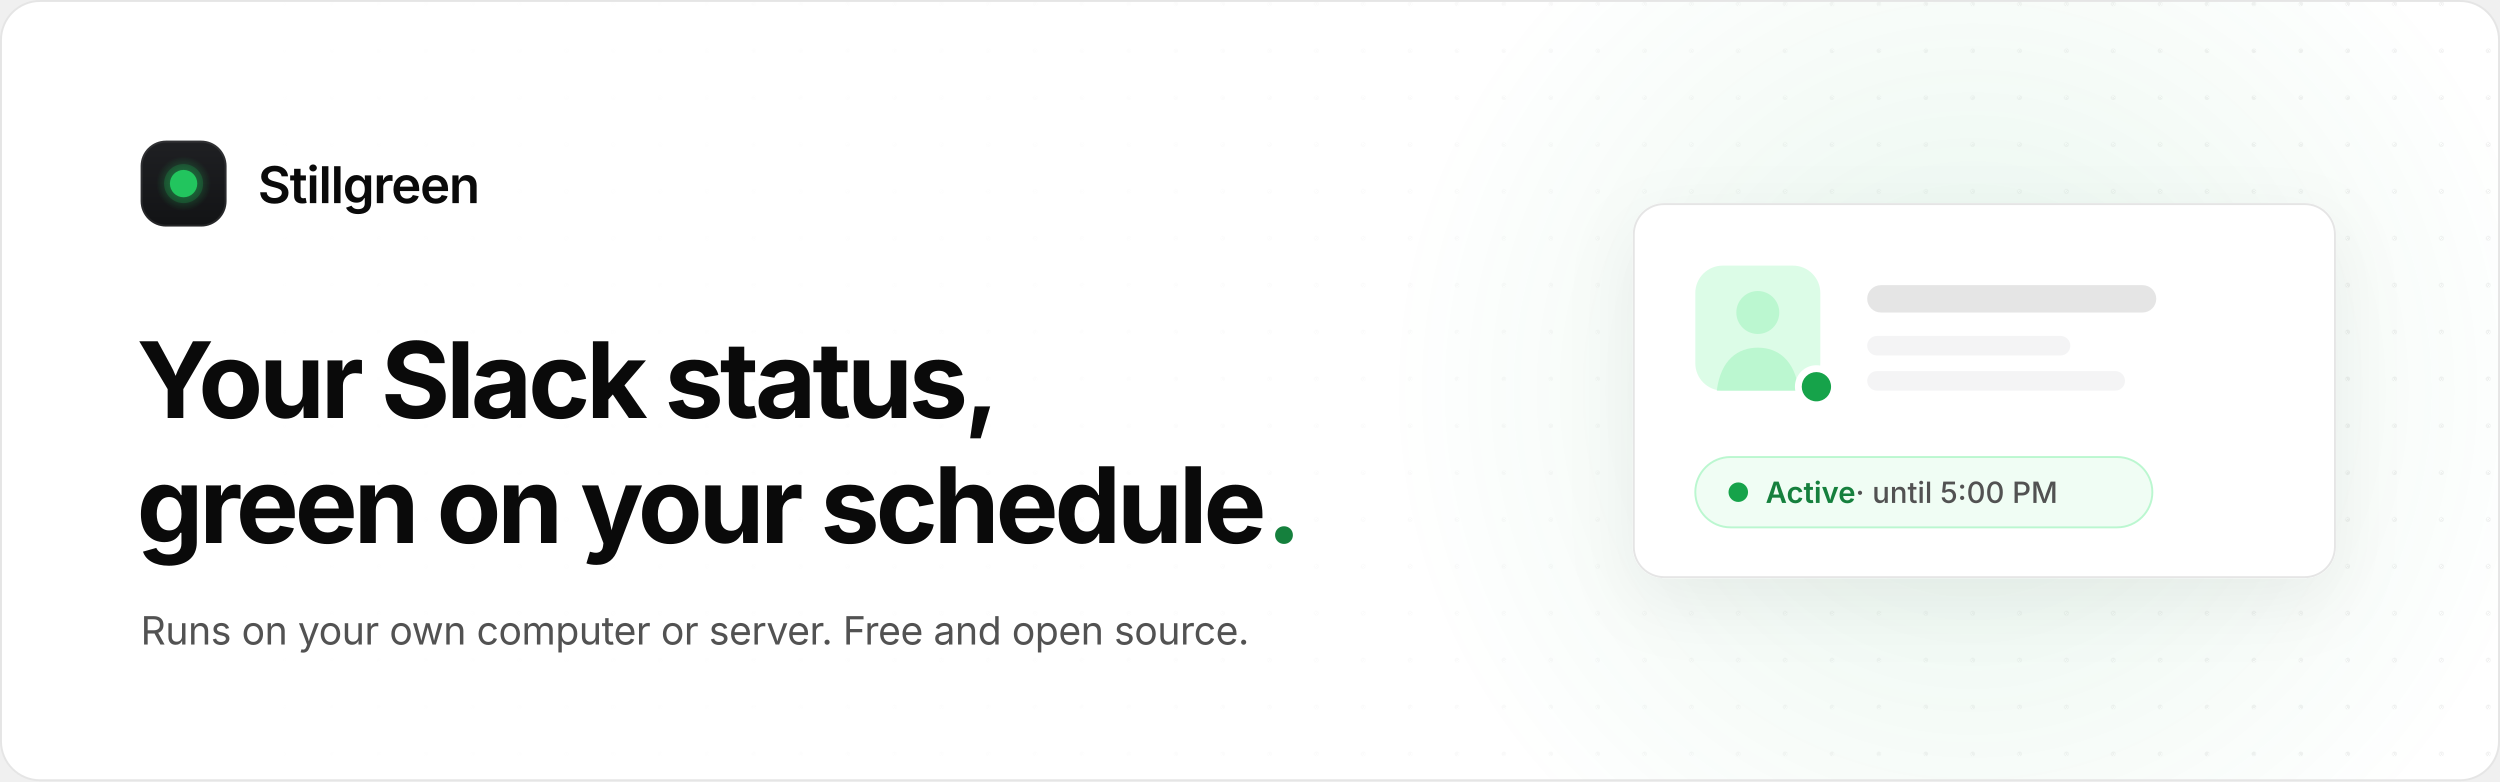
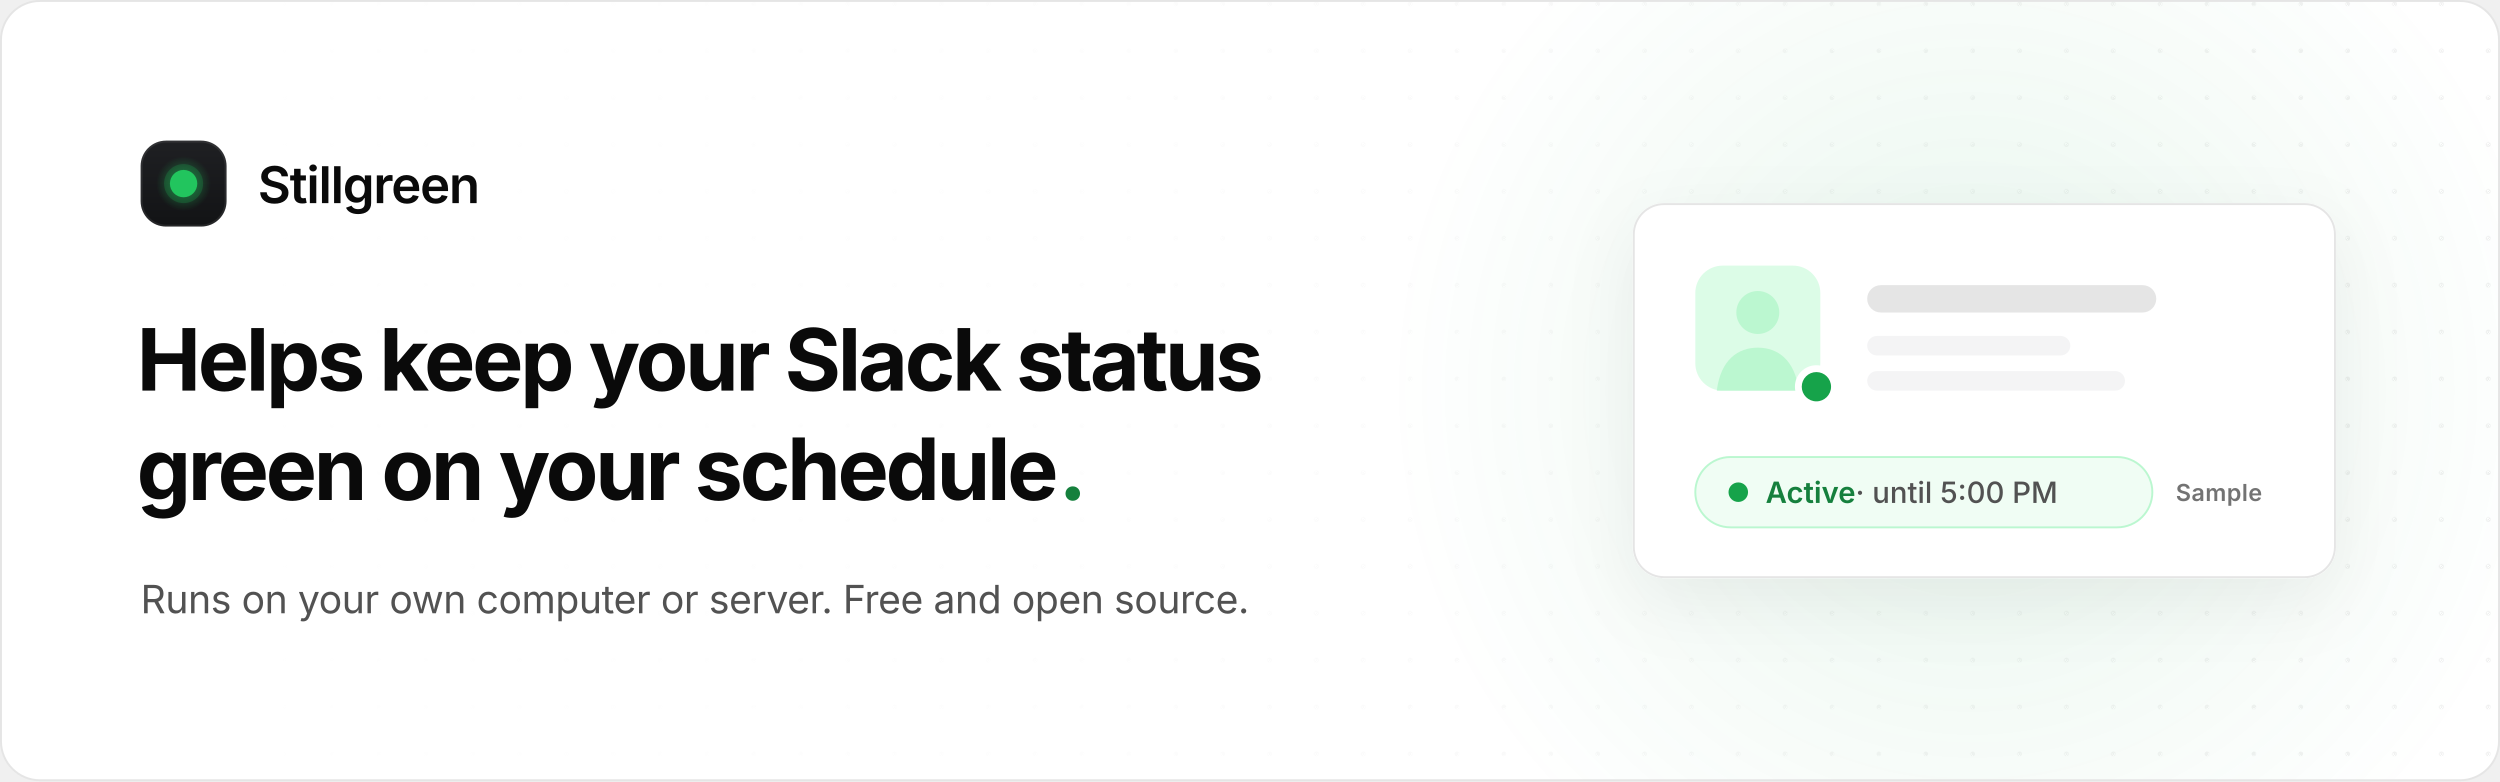
<svg xmlns="http://www.w3.org/2000/svg" width="1280" height="400" viewBox="0 0 1280 400" role="img" aria-labelledby="title desc">
  <defs>
    <clipPath id="frame">
      <rect x="0.5" y="0.5" width="1279" height="399" rx="20" />
    </clipPath>
    <pattern id="dots" width="24" height="24" patternUnits="userSpaceOnUse">
      <circle cx="2" cy="2" r="1.2" fill="#f0f0f0" />
    </pattern>
    <radialGradient id="glow" cx="0.5" cy="0.5" r="0.5">
      <stop offset="0" stop-color="#16a34a" stop-opacity="0.10" />
      <stop offset="1" stop-color="#16a34a" stop-opacity="0" />
    </radialGradient>
    <linearGradient id="fade" x1="0" y1="0" x2="1" y2="0">
      <stop offset="0" stop-color="#ffffff" stop-opacity="1" />
      <stop offset="0.45" stop-color="#ffffff" stop-opacity="0.85" />
      <stop offset="1" stop-color="#ffffff" stop-opacity="0" />
    </linearGradient>
    <linearGradient id="mark" x1="0" y1="0" x2="0" y2="1">
      <stop offset="0" stop-color="#1f2023" />
      <stop offset="1" stop-color="#121315" />
    </linearGradient>
    <radialGradient id="dotglow" cx="0.5" cy="0.5" r="0.5">
      <stop offset="0" stop-color="#22c55e" stop-opacity="0.55" />
      <stop offset="1" stop-color="#22c55e" stop-opacity="0" />
    </radialGradient>
    <filter id="shadow" x="-20%" y="-20%" width="140%" height="160%">
      <feDropShadow dx="0" dy="12" stdDeviation="18" flood-color="#000000" flood-opacity="0.06" />
    </filter>
  </defs>
  <g clip-path="url(#frame)">
    <rect width="1280" height="400" fill="#ffffff" />
    <rect width="1280" height="400" fill="url(#dots)" />
    <rect width="1280" height="400" fill="url(#fade)" />
    <circle cx="1010" cy="200" r="300" fill="url(#glow)" />
  </g>
  <rect x="0.5" y="0.5" width="1279" height="399" rx="20" fill="none" stroke="#e5e5e5" />
  <g font-family="Inter, -apple-system, BlinkMacSystemFont, 'Segoe UI', Roboto, Helvetica, Arial, sans-serif">
    <rect x="72" y="72" width="44" height="44" rx="13" fill="url(#mark)" />
    <rect x="72.5" y="72.5" width="43" height="43" rx="12.5" fill="none" stroke="#ffffff" stroke-opacity="0.08" />
    <circle cx="94" cy="94" r="14" fill="url(#dotglow)" />
    <circle cx="94" cy="94" r="10" fill="#22c55e" fill-opacity="0.2" />
    <circle cx="94" cy="94" r="7" fill="#22c55e" />
    <text x="132" y="104" fill="#0a0a0a" font-size="26" font-weight="600" letter-spacing="-0.6">Stillgreen</text>
-     <text x="70" y="214" fill="#0a0a0a" font-size="54" font-weight="700" letter-spacing="-2">Your Slack status,</text>
-     <text x="70" y="278" fill="#0a0a0a" font-size="54" font-weight="700" letter-spacing="-2">green on your schedule<tspan fill="#15803d">.</tspan>
+     <text x="70" y="200" fill="#0a0a0a" font-size="44" font-weight="700" letter-spacing="-1.6">Helps keep your Slack status</text>
+     <text x="70" y="256" fill="#0a0a0a" font-size="44" font-weight="700" letter-spacing="-1.6">green on your schedule<tspan fill="#15803d">.</tspan>
    </text>
-     <text x="72" y="330" fill="#525252" font-size="20" letter-spacing="-0.2">Runs on your own computer or server. Free and open source.</text>
+     <text x="72" y="314" fill="#525252" font-size="20" letter-spacing="-0.2">Runs on your own computer or server. Free and open source.</text>
    <g filter="url(#shadow)">
      <rect x="836" y="104" width="360" height="192" rx="16" fill="#ffffff" />
    </g>
    <rect x="836.5" y="104.5" width="359" height="191" rx="15.5" fill="none" stroke="#e5e5e5" />
    <rect x="868" y="136" width="64" height="64" rx="14" fill="#dcfce7" />
    <circle cx="900" cy="160" r="11" fill="#bbf7d0" />
    <path d="M879 200 C 881 184 890 178 900 178 C 910 178 919 184 921 200 Z" fill="#bbf7d0" />
    <circle cx="930" cy="198" r="11" fill="#ffffff" />
    <circle cx="930" cy="198" r="7.5" fill="#16a34a" />
    <rect x="956" y="146" width="148" height="14" rx="7" fill="#e5e5e5" />
    <rect x="956" y="172" width="104" height="10" rx="5" fill="#f4f4f5" />
    <rect x="956" y="190" width="132" height="10" rx="5" fill="#f4f4f5" />
    <rect x="868" y="234" width="234" height="36" rx="18" fill="#f0fdf4" stroke="#bbf7d0" />
    <circle cx="890" cy="252" r="5" fill="#16a34a" />
    <text x="904" y="257.5" fill="#15803d" font-size="15" font-weight="600">Active<tspan fill="#525252" font-weight="500"> · until 5:00 PM</tspan>
    </text>
+     <text x="1114" y="256.5" fill="#737373" font-size="12" font-weight="600" letter-spacing="0.2">Sample</text>
  </g>
</svg>
